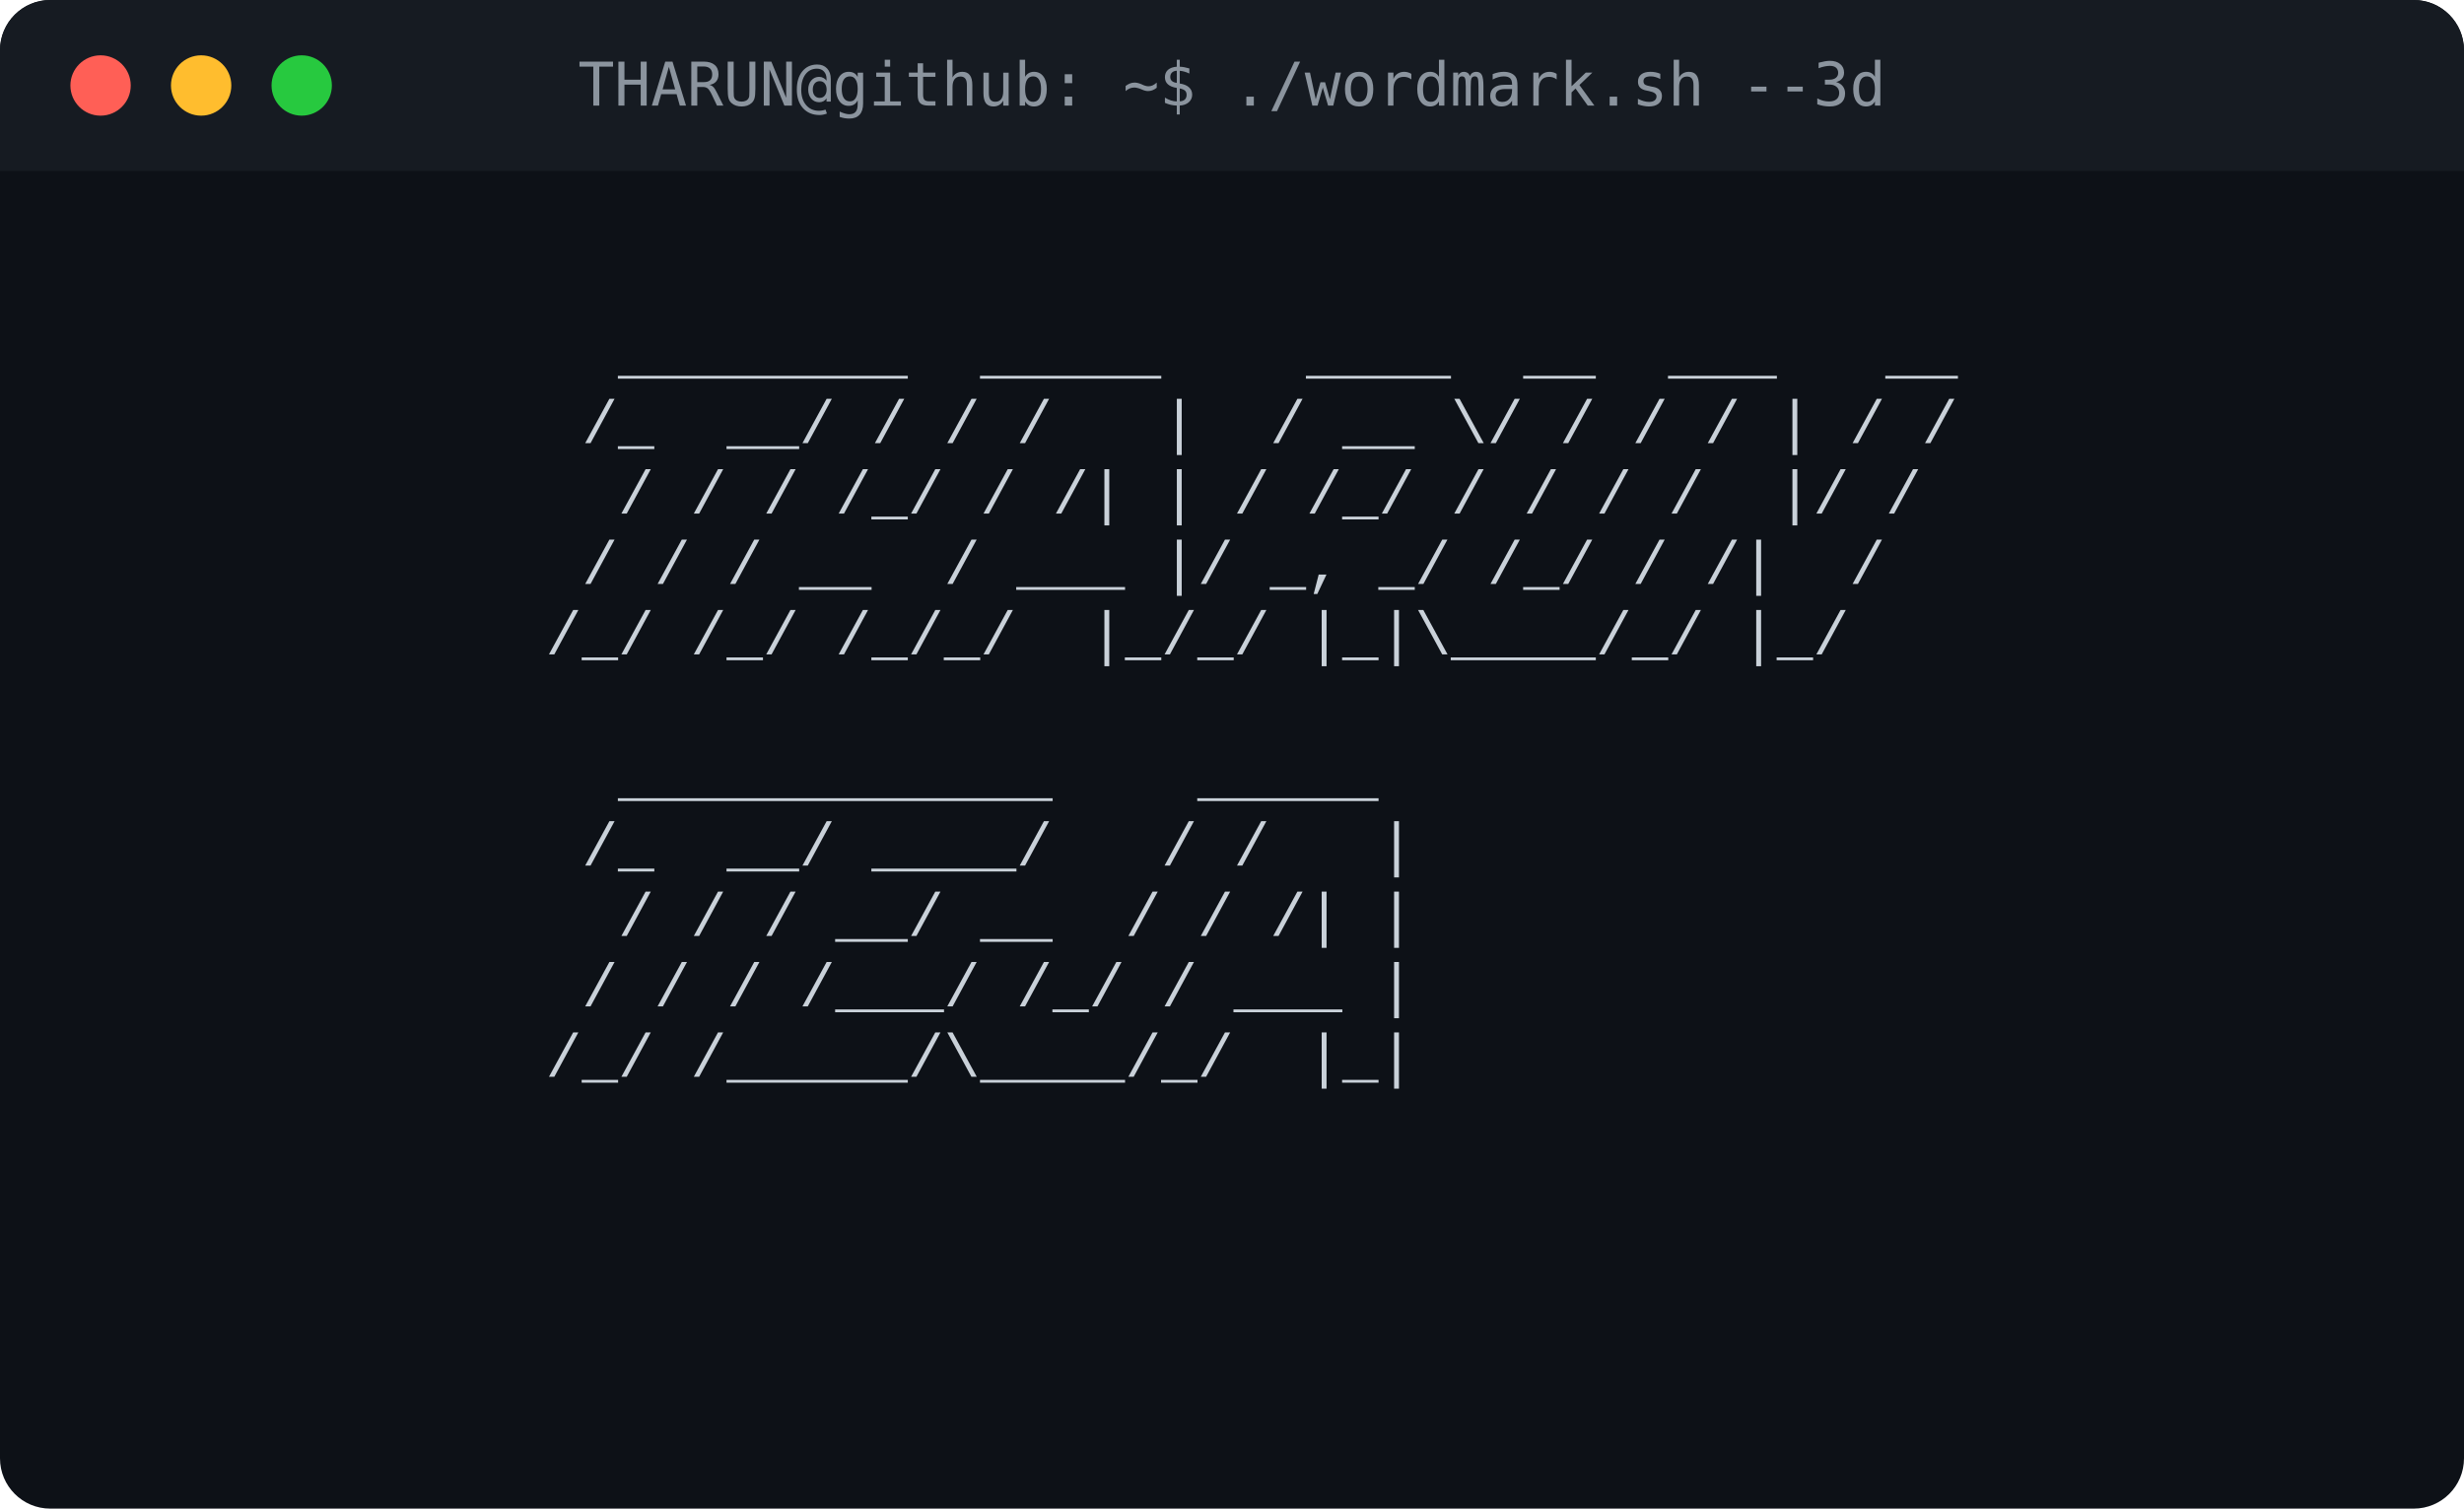
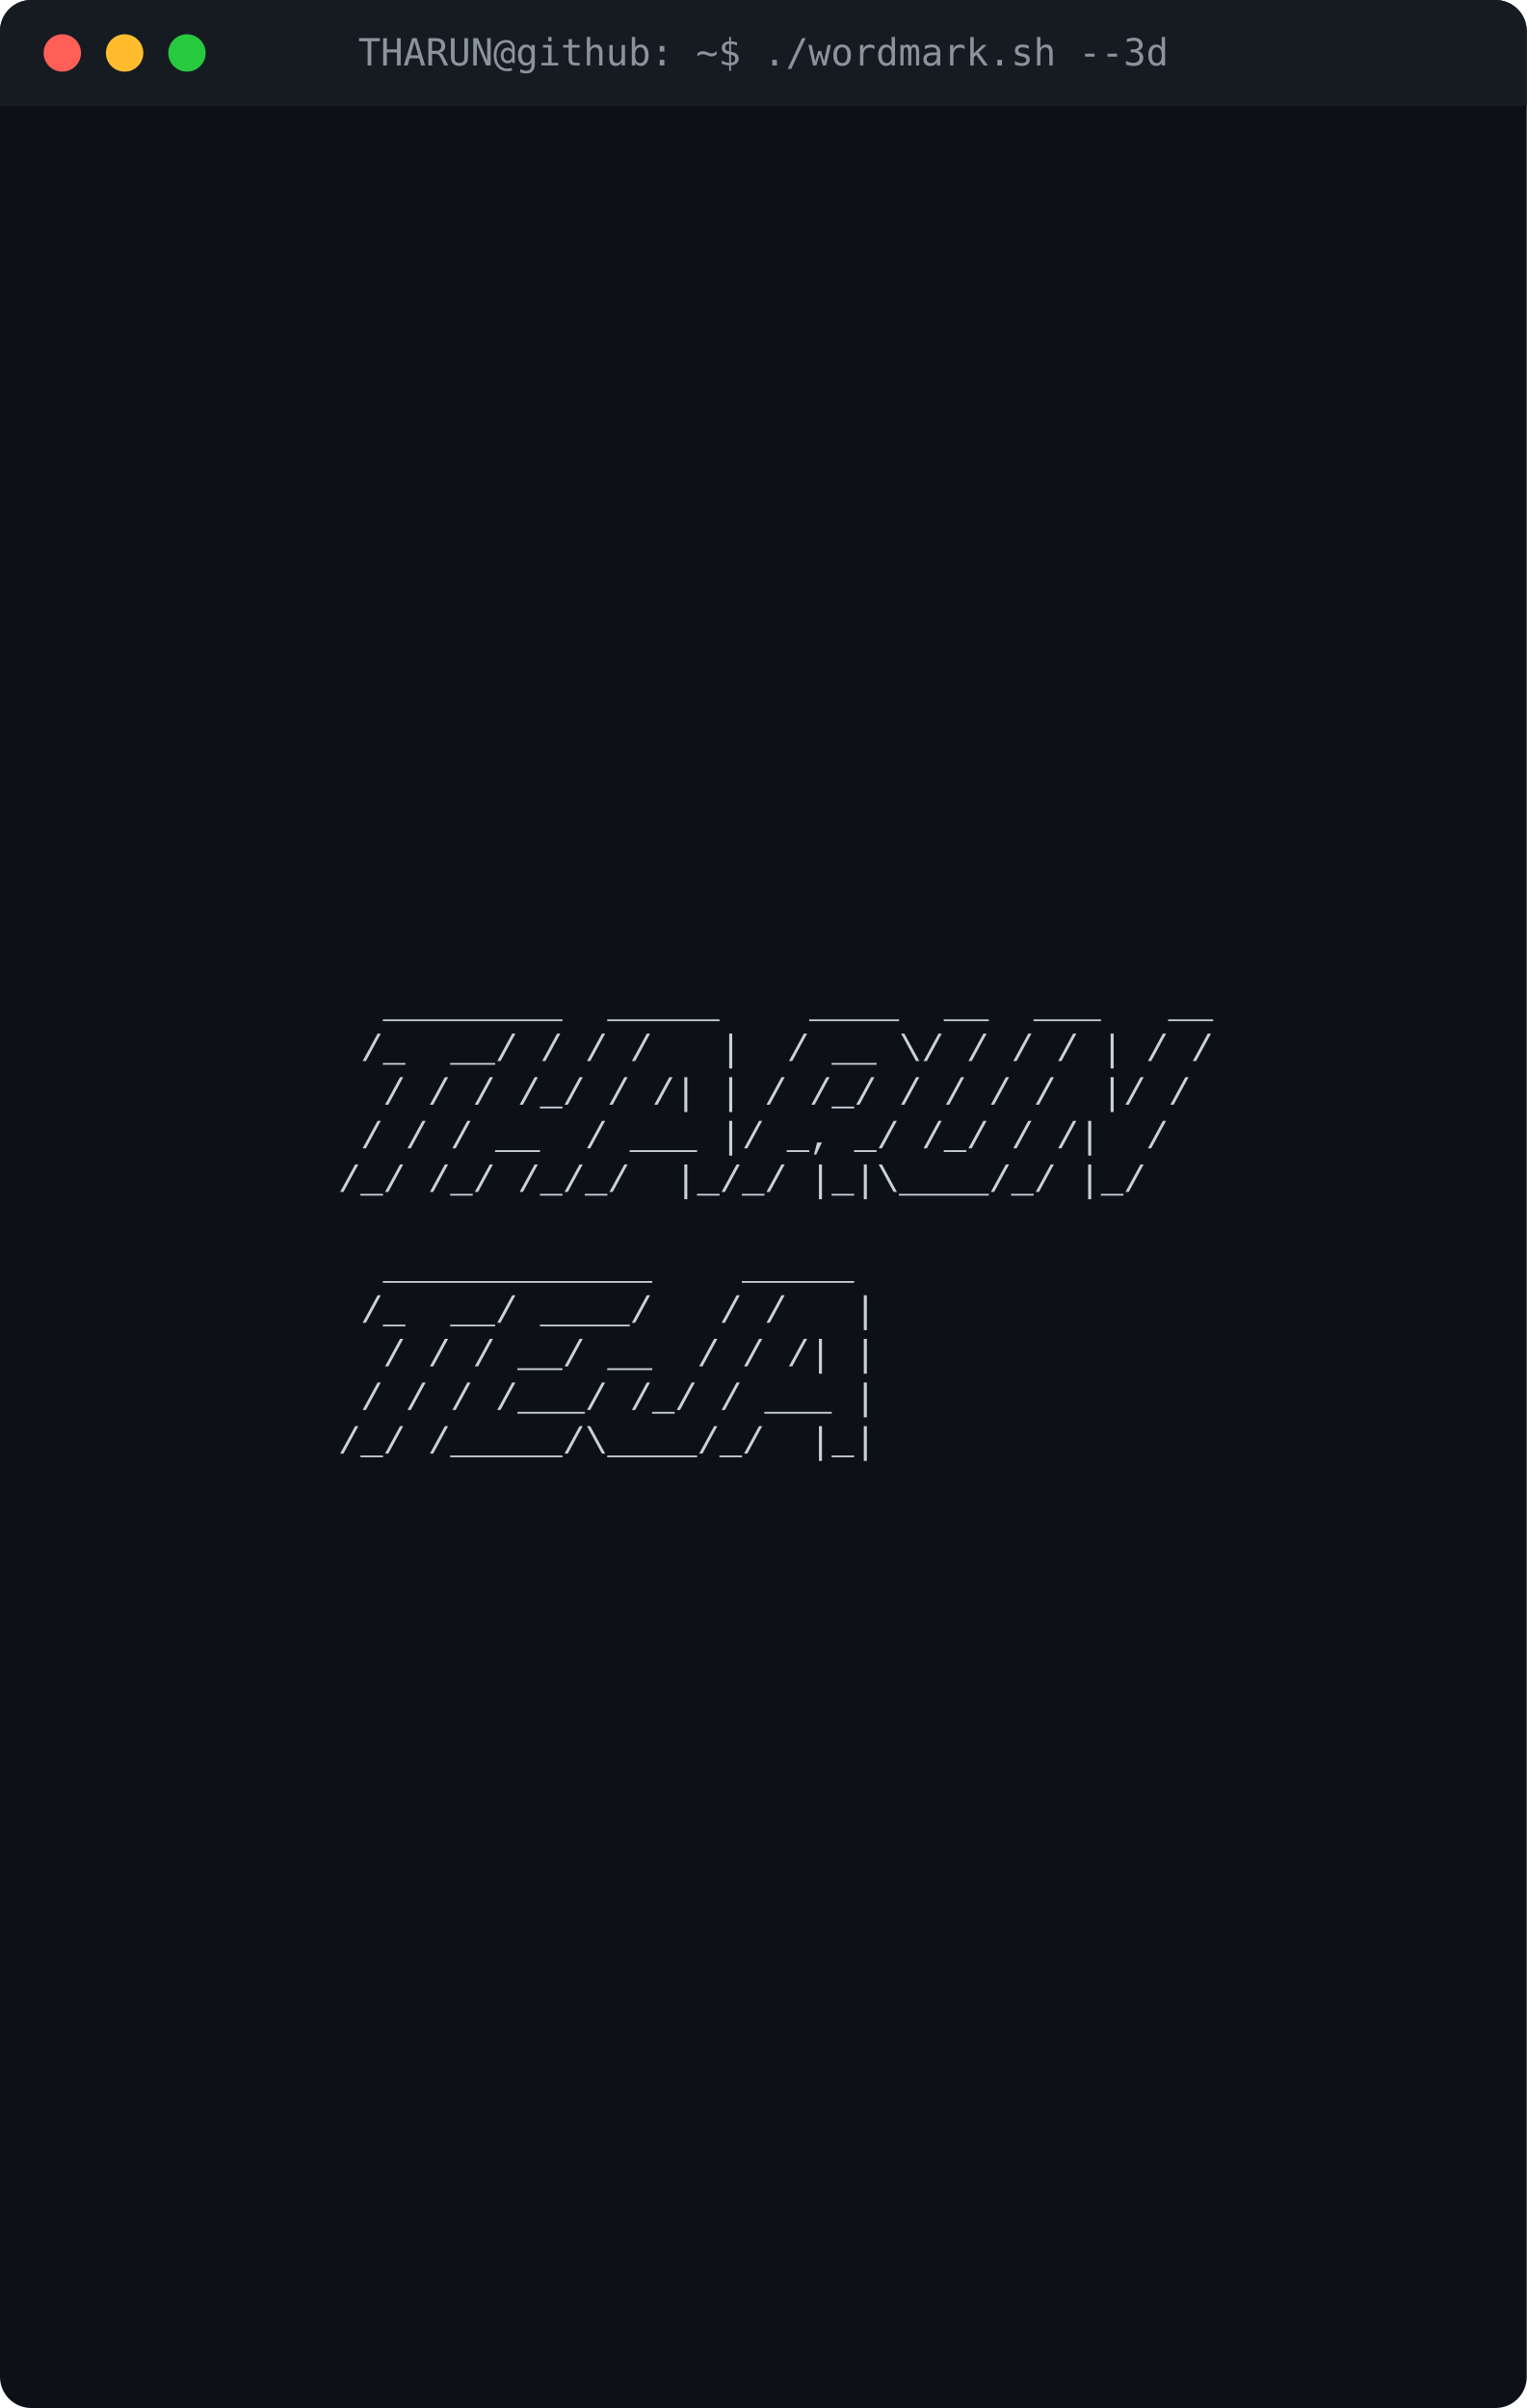
- <svg xmlns="http://www.w3.org/2000/svg" viewBox="0 0 490 300" width="490" height="300">
-   <rect width="490" height="300" rx="10" fill="#0d1117" />
+ <svg xmlns="http://www.w3.org/2000/svg" viewBox="0 0 490 773" width="490" height="773">
+   <rect width="490" height="773" rx="10" fill="#0d1117" />
  <path d="M0 10a10 10 0 0 1 10-10h470a10 10 0 0 1 10 10v24H0z" fill="#161b22" />
  <circle cx="20" cy="17.0" r="6" fill="#ff5f56" />
  <circle cx="40" cy="17.0" r="6" fill="#ffbd2e" />
  <circle cx="60" cy="17.0" r="6" fill="#27c93f" />
  <text x="245.0" y="21.0" text-anchor="middle" fill="#8b949e" font-family="ui-monospace,Menlo,Consolas,monospace" font-size="12">THARUN@github: ~$ ./wordmark.sh --3d</text>
  <g font-family="ui-monospace,SFMono-Regular,Menlo,Consolas,'Courier New',monospace" font-size="12" fill="#c9d1d9">
-     <text x="108.5" y="74" xml:space="preserve" style="white-space:pre;">  ________  _____    ____  __  ___   __</text>
-     <text x="108.5" y="88" xml:space="preserve" style="white-space:pre;"> /_  __/ / / /   |  / __ \/ / / / | / /</text>
-     <text x="108.5" y="102" xml:space="preserve" style="white-space:pre;">  / / / /_/ / /| | / /_/ / / / /  |/ / </text>
-     <text x="108.5" y="116" xml:space="preserve" style="white-space:pre;"> / / / __  / ___ |/ _, _/ /_/ / /|  /  </text>
-     <text x="108.5" y="130" xml:space="preserve" style="white-space:pre;">/_/ /_/ /_/_/  |_/_/ |_|\____/_/ |_/   </text>
-     <text x="108.5" y="144" xml:space="preserve" style="white-space:pre;">                                       </text>
-     <text x="108.5" y="158" xml:space="preserve" style="white-space:pre;">  ____________    _____ </text>
-     <text x="108.5" y="172" xml:space="preserve" style="white-space:pre;"> /_  __/ ____/   / /   |</text>
-     <text x="108.5" y="186" xml:space="preserve" style="white-space:pre;">  / / / __/ __  / / /| |</text>
-     <text x="108.5" y="200" xml:space="preserve" style="white-space:pre;"> / / / /___/ /_/ / ___ |</text>
-     <text x="108.5" y="214" xml:space="preserve" style="white-space:pre;">/_/ /_____/\____/_/  |_|</text>
+     <text x="108.5" y="326.5" xml:space="preserve" style="white-space:pre;">  ________  _____    ____  __  ___   __</text>
+     <text x="108.5" y="340.5" xml:space="preserve" style="white-space:pre;"> /_  __/ / / /   |  / __ \/ / / / | / /</text>
+     <text x="108.5" y="354.5" xml:space="preserve" style="white-space:pre;">  / / / /_/ / /| | / /_/ / / / /  |/ / </text>
+     <text x="108.5" y="368.5" xml:space="preserve" style="white-space:pre;"> / / / __  / ___ |/ _, _/ /_/ / /|  /  </text>
+     <text x="108.5" y="382.5" xml:space="preserve" style="white-space:pre;">/_/ /_/ /_/_/  |_/_/ |_|\____/_/ |_/   </text>
+     <text x="108.5" y="396.5" xml:space="preserve" style="white-space:pre;">                                       </text>
+     <text x="108.5" y="410.5" xml:space="preserve" style="white-space:pre;">  ____________    _____ </text>
+     <text x="108.5" y="424.5" xml:space="preserve" style="white-space:pre;"> /_  __/ ____/   / /   |</text>
+     <text x="108.5" y="438.5" xml:space="preserve" style="white-space:pre;">  / / / __/ __  / / /| |</text>
+     <text x="108.5" y="452.5" xml:space="preserve" style="white-space:pre;"> / / / /___/ /_/ / ___ |</text>
+     <text x="108.5" y="466.5" xml:space="preserve" style="white-space:pre;">/_/ /_____/\____/_/  |_|</text>
  </g>
</svg>
